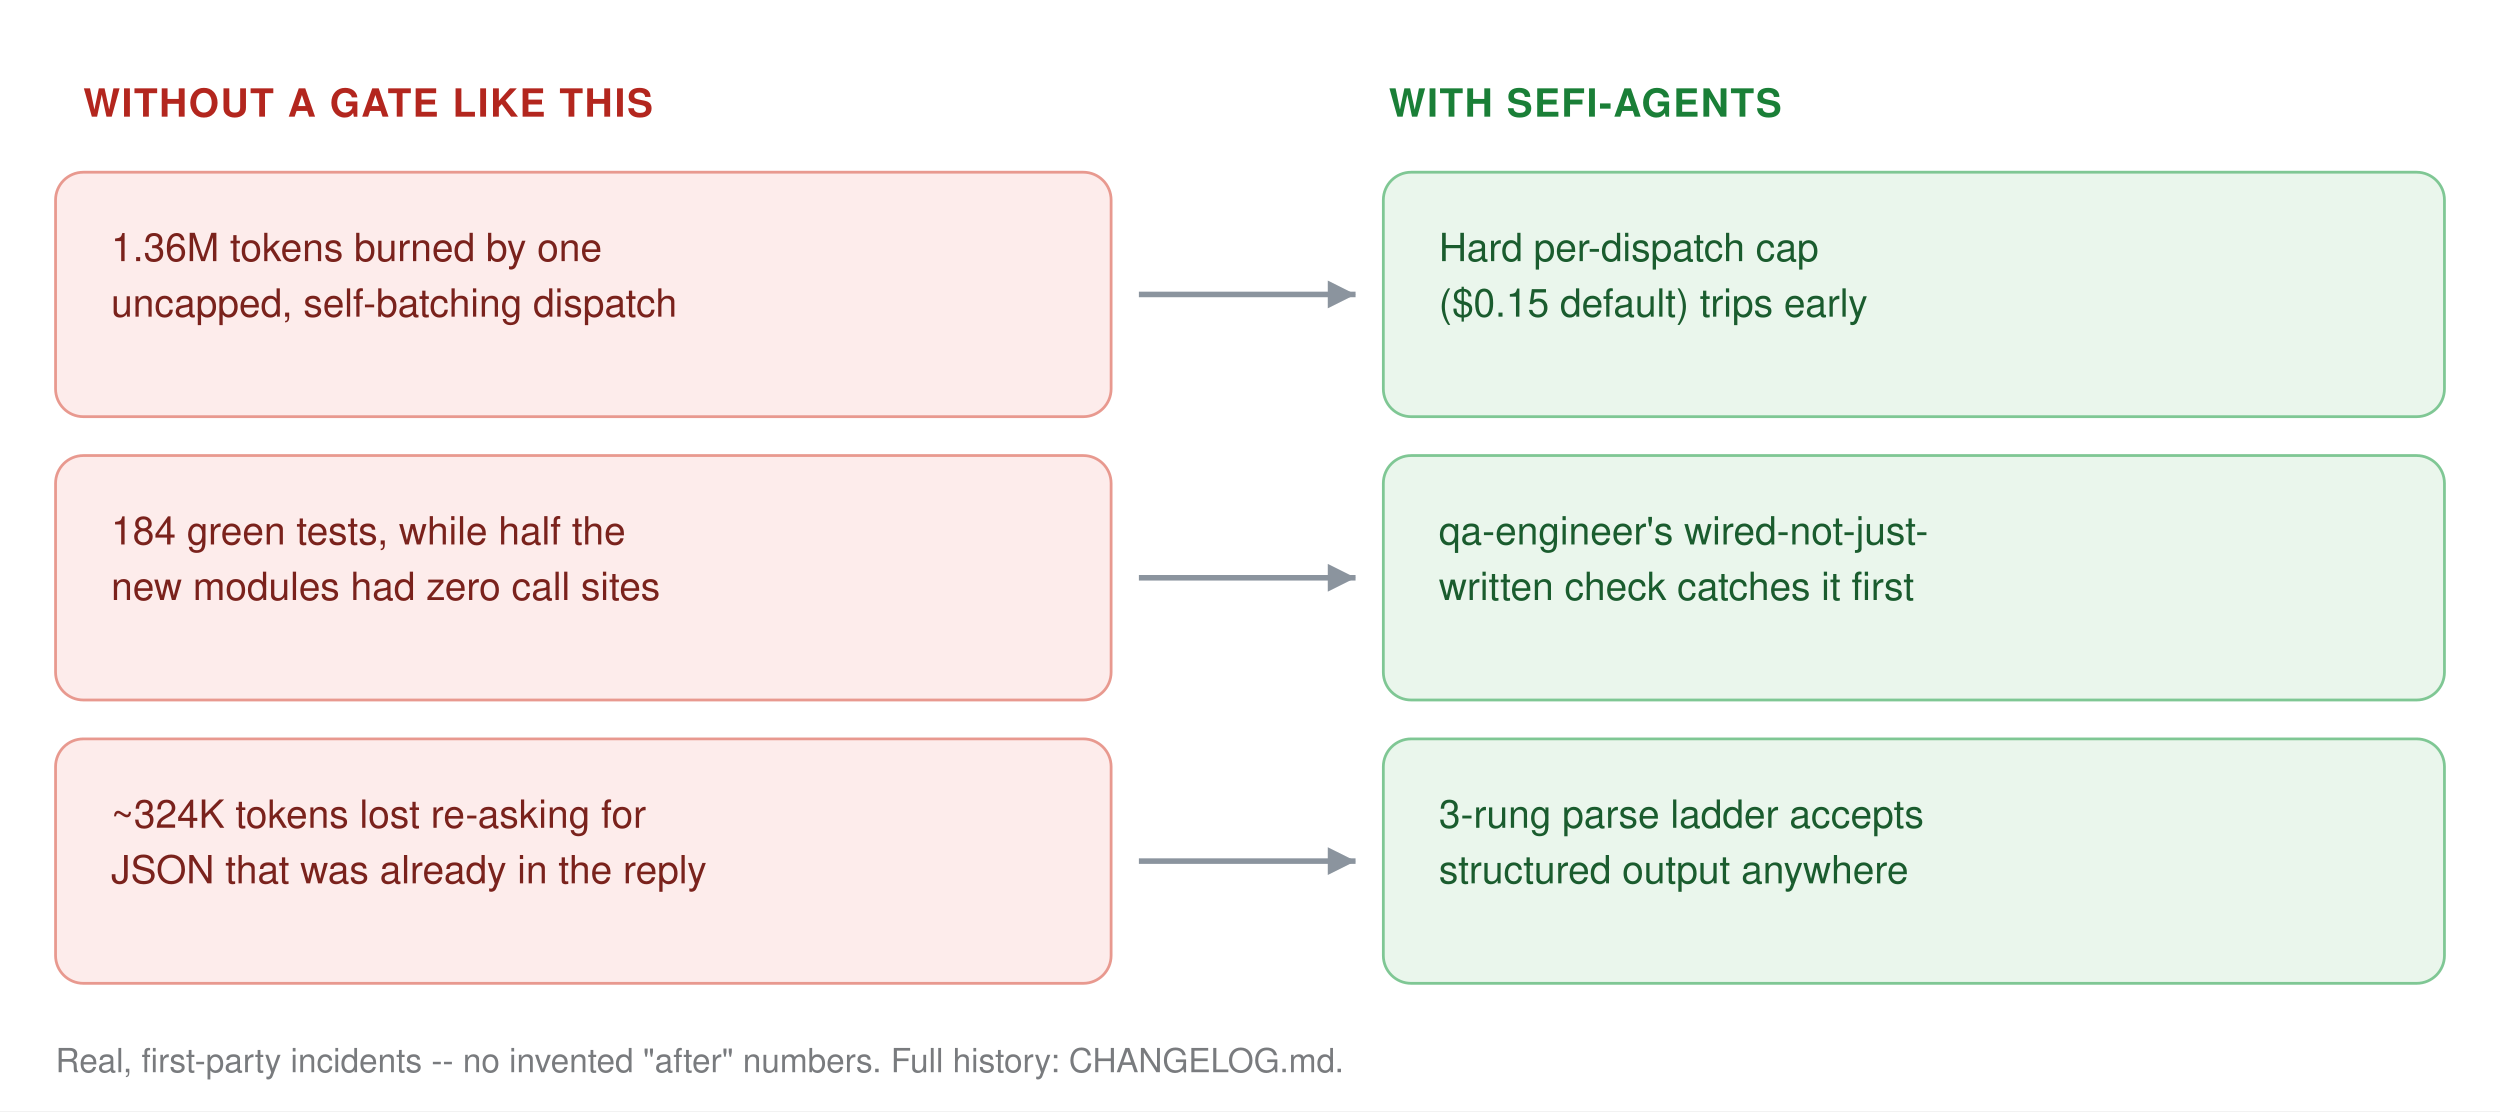
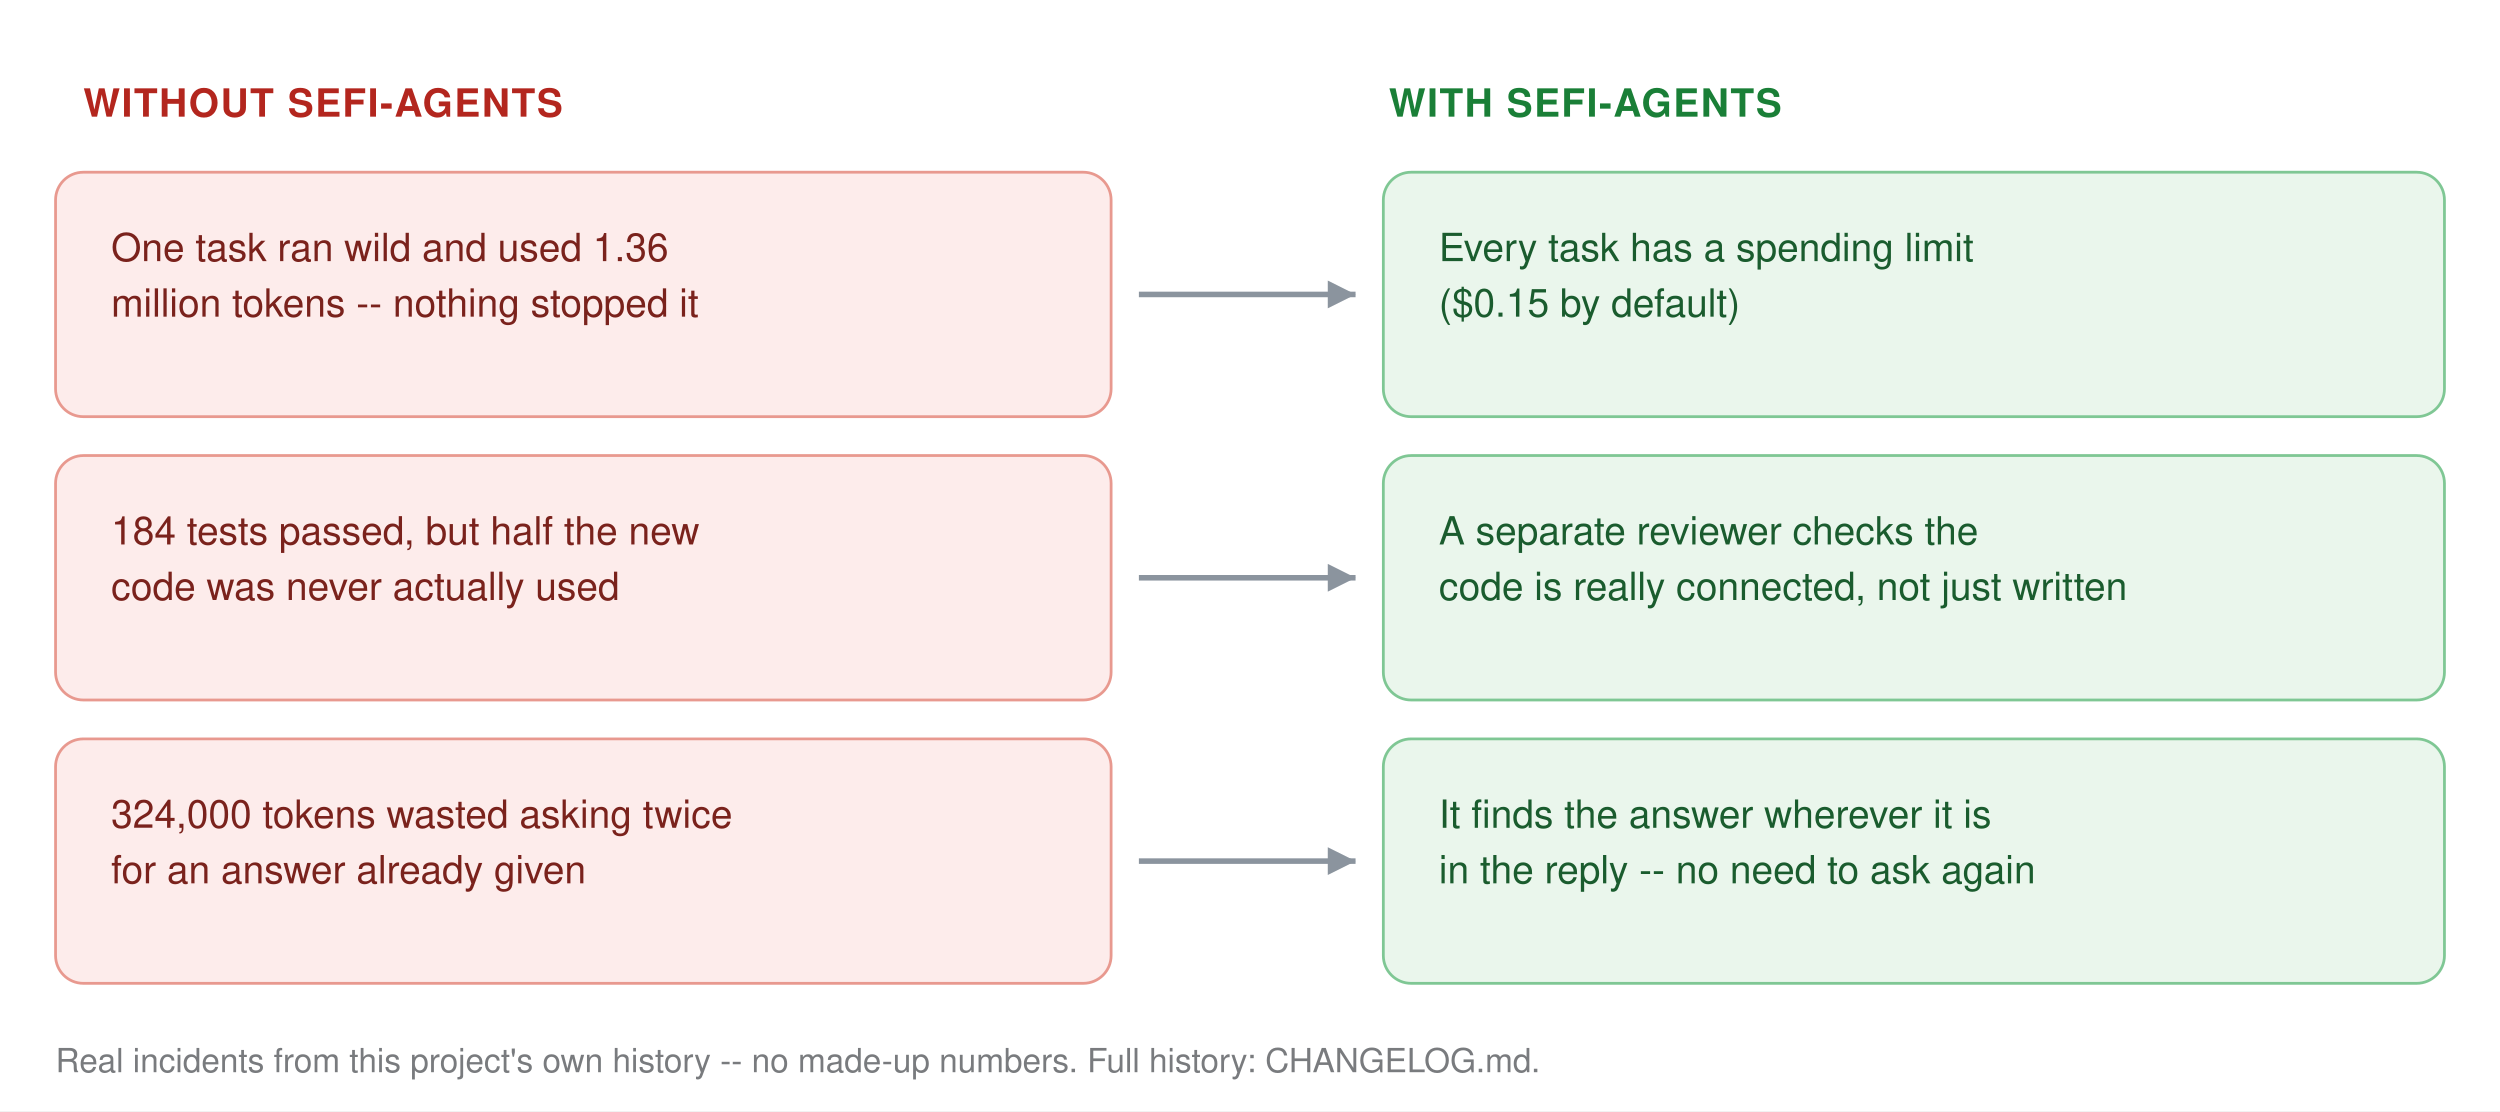
- <svg xmlns="http://www.w3.org/2000/svg" viewBox="0 0 900 400" role="img" aria-label="Three real incidents, without a gate versus with sefi-agents">
+ <svg xmlns="http://www.w3.org/2000/svg" viewBox="0 0 900 400" role="img" aria-label="Three real incidents, without sefi-agents versus with sefi-agents">
  <style>
    .bg { fill: #ffffff; }
    .header { font: 700 20px -apple-system, Segoe UI, Helvetica, Arial, sans-serif; fill: #1f2328; }
    .colhead { font: 700 14px -apple-system, Segoe UI, Helvetica, Arial, sans-serif; letter-spacing: 0.04em; }
    .colhead.without { fill: #b3261e; }
    .colhead.with { fill: #1a7f37; }
    .boxtext { font: 500 14px -apple-system, Segoe UI, Helvetica, Arial, sans-serif; }
    .box.without { fill: #fdeceb; stroke: #e8998f; }
    .box.with { fill: #eaf6ec; stroke: #7fc794; }
    .boxtext.without { fill: #7a221c; }
    .boxtext.with { fill: #1a5c2e; }
    .arrow { stroke: #8b949e; stroke-width: 2; fill: none; }
    .arrowhead { fill: #8b949e; }
    @media (prefers-color-scheme: dark) {
      .bg { fill: #0d1117; }
      .header { fill: #e6edf3; }
      .colhead.without { fill: #ff7b72; }
      .colhead.with { fill: #56d364; }
      .box.without { fill: #2d1614; stroke: #7d2620; }
      .box.with { fill: #0f2818; stroke: #2a6e3f; }
      .boxtext.without { fill: #ffb4ab; }
      .boxtext.with { fill: #7ee2a8; }
      .arrow { stroke: #6e7681; }
      .arrowhead { fill: #6e7681; }
    }
  </style>
  <rect class="bg" x="0" y="0" width="900" height="400" />
-   <text class="colhead without" x="30" y="42">WITHOUT A GATE LIKE THIS</text>
+   <text class="colhead without" x="30" y="42">WITHOUT SEFI-AGENTS</text>
  <text class="colhead with" x="500" y="42">WITH SEFI-AGENTS</text>
  <rect class="box without" x="20" y="62" width="380" height="88" rx="10" />
  <text class="boxtext without" x="40" y="94">
-     <tspan x="40" dy="0">1.36M tokens burned by one</tspan>
-     <tspan x="40" dy="20">uncapped, self-batching dispatch</tspan>
+     <tspan x="40" dy="0">One task ran wild and used 1.36</tspan>
+     <tspan x="40" dy="20">million tokens -- nothing stopped it</tspan>
  </text>
  <path class="arrow" d="M410 106 H488" />
  <path class="arrowhead" d="M488 106 L478 101 L478 111 Z" />
  <rect class="box with" x="498" y="62" width="382" height="88" rx="10" />
  <text class="boxtext with" x="518" y="94">
-     <tspan x="518" dy="0">Hard per-dispatch cap</tspan>
-     <tspan x="518" dy="20">($0.15 default) trips early</tspan>
+     <tspan x="518" dy="0">Every task has a spending limit</tspan>
+     <tspan x="518" dy="20">($0.15 by default)</tspan>
  </text>
  <rect class="box without" x="20" y="164" width="380" height="88" rx="10" />
  <text class="boxtext without" x="40" y="196">
-     <tspan x="40" dy="0">184 green tests, while half the</tspan>
-     <tspan x="40" dy="20">new modules had zero call sites</tspan>
+     <tspan x="40" dy="0">184 tests passed, but half the new</tspan>
+     <tspan x="40" dy="20">code was never actually used</tspan>
  </text>
  <path class="arrow" d="M410 208 H488" />
  <path class="arrowhead" d="M488 208 L478 203 L478 213 Z" />
  <rect class="box with" x="498" y="164" width="382" height="88" rx="10" />
  <text class="boxtext with" x="518" y="196">
-     <tspan x="518" dy="0">qa-engineer's wired-not-just-</tspan>
-     <tspan x="518" dy="20">written check catches it first</tspan>
+     <tspan x="518" dy="0">A separate reviewer checks the</tspan>
+     <tspan x="518" dy="20">code is really connected, not just written</tspan>
  </text>
  <rect class="box without" x="20" y="266" width="380" height="88" rx="10" />
  <text class="boxtext without" x="40" y="298">
-     <tspan x="40" dy="0">~324K tokens lost re-asking for</tspan>
-     <tspan x="40" dy="20">JSON that was already in the reply</tspan>
+     <tspan x="40" dy="0">324,000 tokens wasted asking twice</tspan>
+     <tspan x="40" dy="20">for an answer already given</tspan>
  </text>
  <path class="arrow" d="M410 310 H488" />
  <path class="arrowhead" d="M488 310 L478 305 L478 315 Z" />
  <rect class="box with" x="498" y="266" width="382" height="88" rx="10" />
  <text class="boxtext with" x="518" y="298">
-     <tspan x="518" dy="0">3-rung parse ladder accepts</tspan>
-     <tspan x="518" dy="20">structured output anywhere</tspan>
+     <tspan x="518" dy="0">It finds the answer wherever it is</tspan>
+     <tspan x="518" dy="20">in the reply -- no need to ask again</tspan>
  </text>
-   <text class="header" x="20" y="386" style="font-size:12px; font-weight:400; opacity:0.6;">Real, first-party incidents -- no invented "after" numbers. Full history: CHANGELOG.md.</text>
+   <text class="header" x="20" y="386" style="font-size:12px; font-weight:400; opacity:0.6;">Real incidents from this project's own history -- no made-up numbers. Full history: CHANGELOG.md.</text>
</svg>
